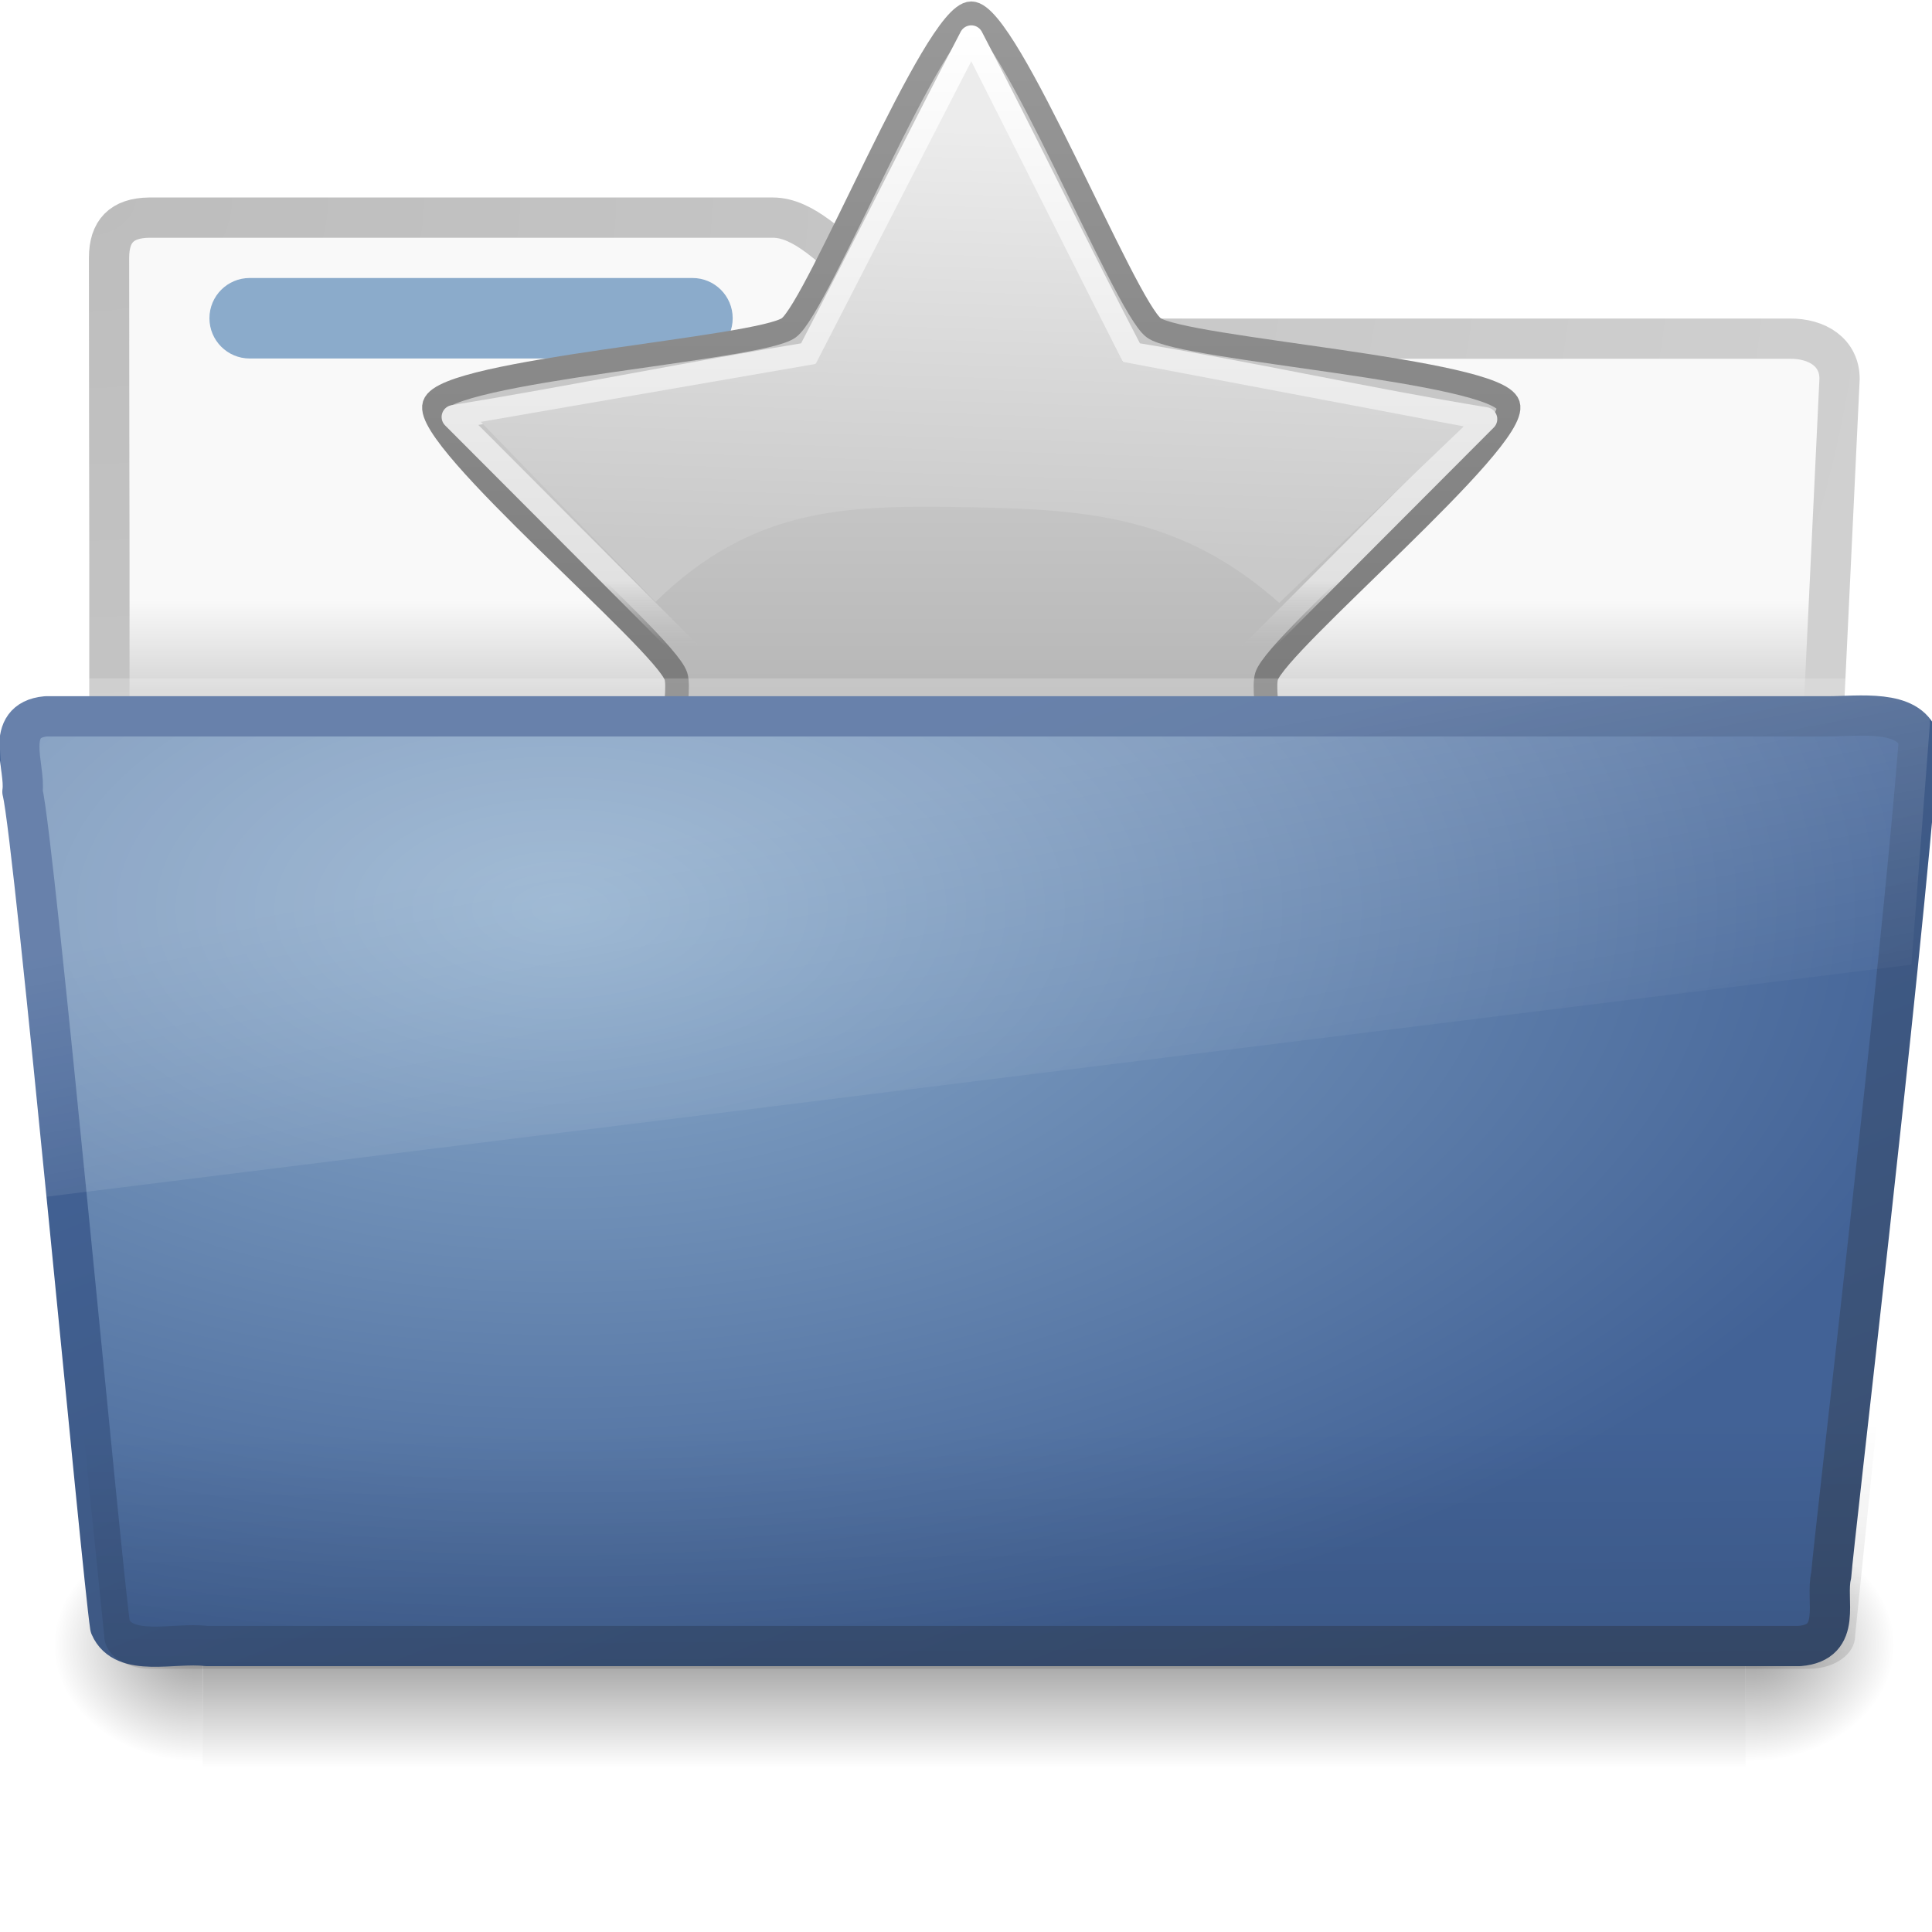
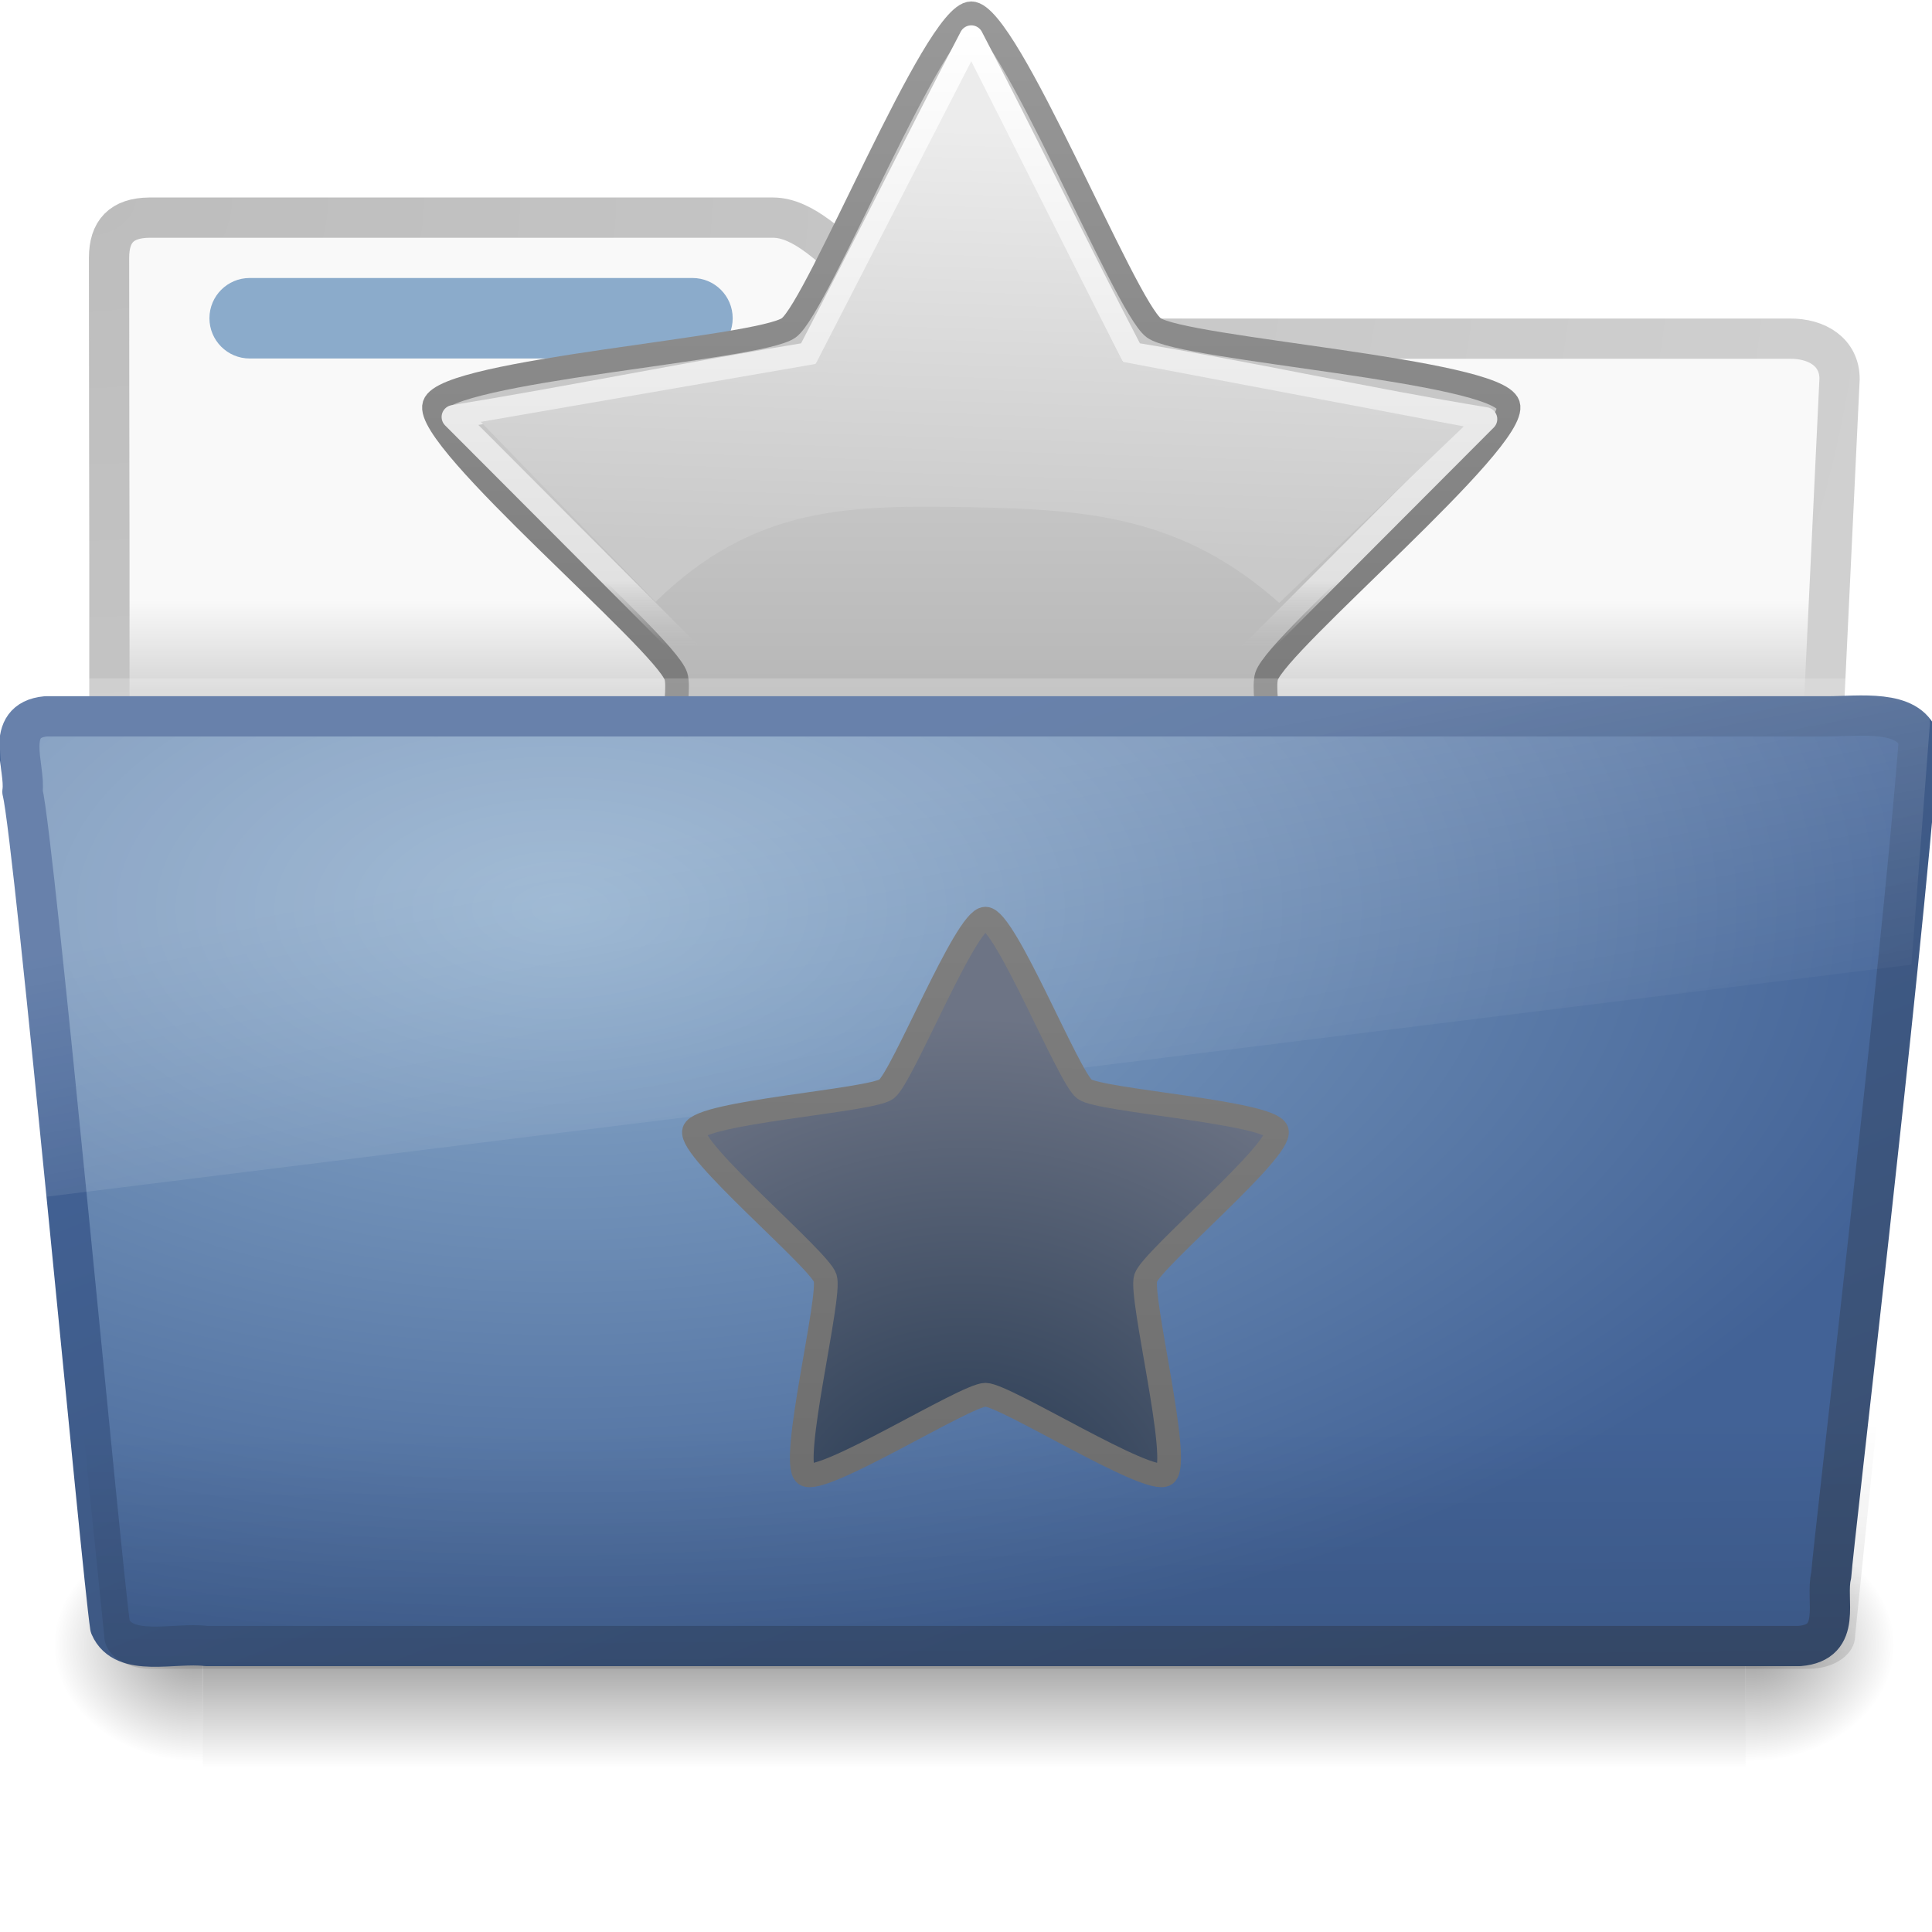
<svg xmlns="http://www.w3.org/2000/svg" xmlns:xlink="http://www.w3.org/1999/xlink" version="1.0" width="48" height="48" id="svg3823">
  <defs id="defs3825">
    <linearGradient x1="62.989" y1="18" x2="62.989" y2="21.008" id="linearGradient2831-6" xlink:href="#linearGradient6404-4" gradientUnits="userSpaceOnUse" gradientTransform="translate(-50.9409,0)" />
    <linearGradient id="linearGradient6404-4">
      <stop id="stop6406-6" style="stop-color:#f9f9f9;stop-opacity:1" offset="0" />
      <stop id="stop6408-2" style="stop-color:#c9c9c9;stop-opacity:1" offset="1" />
    </linearGradient>
    <radialGradient cx="3" cy="5.017" r="21" fx="3" fy="5.017" id="radialGradient2833-8" xlink:href="#linearGradient3484-9" gradientUnits="userSpaceOnUse" gradientTransform="matrix(-1.274898e-8,1.714292,-2.159331,-1.4599595e-8,12.80936,2.857001)" />
    <linearGradient id="linearGradient3484-9">
      <stop id="stop3486-6" style="stop-color:#bdbdbd;stop-opacity:1" offset="0" />
      <stop id="stop3488-0" style="stop-color:#d0d0d0;stop-opacity:1" offset="1" />
    </linearGradient>
    <linearGradient x1="302.857" y1="366.648" x2="302.857" y2="609.505" id="linearGradient7596-975-7" xlink:href="#linearGradient5048-585-0" gradientUnits="userSpaceOnUse" gradientTransform="matrix(0.08284024,0,0,0.03705882,-5.940829,25.41246)" />
    <linearGradient id="linearGradient5048-585-0">
      <stop id="stop2667-1" style="stop-color:black;stop-opacity:0" offset="0" />
      <stop id="stop2669-0" style="stop-color:black;stop-opacity:1" offset="0.5" />
      <stop id="stop2671-1" style="stop-color:black;stop-opacity:0" offset="1" />
    </linearGradient>
    <radialGradient cx="605.714" cy="486.648" r="117.143" fx="605.714" fy="486.648" id="radialGradient7598-526-3" xlink:href="#linearGradient5060-179-7" gradientUnits="userSpaceOnUse" gradientTransform="matrix(0.03212956,0,0,0.03705882,24.63678,25.41246)" />
    <linearGradient id="linearGradient5060-179-7">
      <stop id="stop2675-7" style="stop-color:black;stop-opacity:1" offset="0" />
      <stop id="stop2677-2" style="stop-color:black;stop-opacity:0" offset="1" />
    </linearGradient>
    <radialGradient cx="605.714" cy="486.648" r="117.143" fx="605.714" fy="486.648" id="radialGradient7600-312-6" xlink:href="#linearGradient5060-820-4" gradientUnits="userSpaceOnUse" gradientTransform="matrix(-0.03212956,0,0,0.03705882,23.36322,25.41246)" />
    <linearGradient id="linearGradient5060-820-4">
      <stop id="stop2681-5" style="stop-color:black;stop-opacity:1" offset="0" />
      <stop id="stop2683-2" style="stop-color:black;stop-opacity:0" offset="1" />
    </linearGradient>
    <radialGradient cx="7.265" cy="8.302" r="20.98" fx="7.265" fy="8.302" id="radialGradient2603-4" xlink:href="#linearGradient6087-437-184-795-110-6" gradientUnits="userSpaceOnUse" gradientTransform="matrix(0,0.9862682,-1.627164,0,-25.12704,13.60072)" />
    <linearGradient id="linearGradient6087-437-184-795-110-6">
      <stop id="stop4655-7" style="stop-color:white;stop-opacity:1" offset="0" />
      <stop id="stop4657-6" style="stop-color:white;stop-opacity:0" offset="1" />
    </linearGradient>
    <linearGradient id="linearGradient6129-963-697-142-998-0-5">
      <stop id="stop4661-3-3" style="stop-color:black;stop-opacity:0.498" offset="0" />
      <stop id="stop4663-7-9" style="stop-color:black;stop-opacity:0" offset="1" />
    </linearGradient>
    <linearGradient y2="36.658" x2="22.809" y1="49.629" x1="22.935" gradientTransform="matrix(1.144692,0,0,0.8146303,-3.133311,5.61619)" gradientUnits="userSpaceOnUse" id="linearGradient7519" xlink:href="#linearGradient6129-963-697-142-998-0-5" />
    <linearGradient id="linearGradient7012-661-145-733-759-865-745-661-970-94-2-5">
      <stop id="stop3618-9-2" style="stop-color:#8babcb;stop-opacity:1;" offset="0" />
      <stop id="stop3620-0-4" style="stop-color:#426296;stop-opacity:1;" offset="1" />
    </linearGradient>
    <linearGradient id="linearGradient3390-178-986-453-9-3">
      <stop id="stop3624-4-8" style="stop-color:#3a5073;stop-opacity:1;" offset="0" />
      <stop id="stop3626-5-6" style="stop-color:#426296;stop-opacity:1;" offset="1" />
    </linearGradient>
    <linearGradient x1="13.08" y1="20.73" x2="16.362" y2="32.979" id="linearGradient2601-8-0" xlink:href="#linearGradient8265-821-176-38-919-8-8" gradientUnits="userSpaceOnUse" gradientTransform="matrix(1.144692,0,0,0.8040948,-3.517561,5.09837)" />
    <linearGradient id="linearGradient8265-821-176-38-919-8-8">
      <stop id="stop4667-6-9" style="stop-color:white;stop-opacity:1" offset="0" />
      <stop id="stop4669-0-2" style="stop-color:white;stop-opacity:0" offset="1" />
    </linearGradient>
    <radialGradient r="24.097" fy="19.544" fx="13.857" cy="19.544" cx="13.857" gradientTransform="matrix(1.488012,0,0,0.7912602,-6.684712,7.117726)" gradientUnits="userSpaceOnUse" id="radialGradient7567" xlink:href="#linearGradient7012-661-145-733-759-865-745-661-970-94-2-5" />
    <linearGradient y2="20.981" x2="25.474" y1="45.114" x1="34.954" gradientTransform="translate(0.07773563,-3.703425)" gradientUnits="userSpaceOnUse" id="linearGradient7569" xlink:href="#linearGradient3390-178-986-453-9-3" />
    <radialGradient gradientTransform="matrix(1,0,0,0.341176,0,3.047059)" gradientUnits="userSpaceOnUse" xlink:href="#linearGradient8838-487-8" id="radialGradient2499-518-3" fy="4.625" fx="62.625" r="10.625" cy="4.625" cx="62.625" />
    <linearGradient id="linearGradient8838-487-8">
      <stop offset="0" style="stop-color:black;stop-opacity:1" id="stop2432-3" />
      <stop offset="1" style="stop-color:black;stop-opacity:0" id="stop2434-2" />
    </linearGradient>
    <linearGradient gradientUnits="userSpaceOnUse" xlink:href="#linearGradient2250-714-5" id="linearGradient2465-608-9" y2="33.41" x2="21.483" y1="21.671" x1="21.483" />
    <linearGradient id="linearGradient2250-714-5">
      <stop offset="0" style="stop-color:#c7c7c7;stop-opacity:1" id="stop2438-4" />
      <stop offset="1" style="stop-color:#a5a5a5;stop-opacity:1" id="stop2440-3" />
    </linearGradient>
    <linearGradient gradientUnits="userSpaceOnUse" xlink:href="#linearGradient3215-22-4" id="linearGradient2467-856-9" y2="9.58" x2="21.483" y1="36.346" x1="21.483" />
    <linearGradient id="linearGradient3215-22-4">
      <stop offset="0" style="stop-color:#6d6d6d;stop-opacity:1" id="stop2444-9" />
      <stop offset="1" style="stop-color:#999;stop-opacity:1" id="stop2446-5" />
    </linearGradient>
    <linearGradient gradientTransform="matrix(1.557524,0,0,1.542074,-9.493646,-12.49218)" gradientUnits="userSpaceOnUse" xlink:href="#linearGradient5178-177-7" id="linearGradient5541-370-5" y2="26.294" x2="21.483" y1="9.463" x1="21.483" />
    <linearGradient id="linearGradient5178-177-7">
      <stop offset="0" style="stop-color:white;stop-opacity:1" id="stop2450-3" />
      <stop offset="0.892" style="stop-color:#e1e1e1;stop-opacity:1" id="stop2452-9" />
      <stop offset="1" style="stop-color:#c3c3c3;stop-opacity:0" id="stop2454-0" />
    </linearGradient>
    <linearGradient gradientTransform="matrix(1.346908,0,0,1.346908,-8.325788,-6.632672)" gradientUnits="userSpaceOnUse" xlink:href="#linearGradient3230-405-2" id="linearGradient2476-945-7" y2="22.839" x2="23.673" y1="9.596" x1="24.097" />
    <linearGradient id="linearGradient3230-405-2">
      <stop offset="0" style="stop-color:#ececec;stop-opacity:1" id="stop2458-7" />
      <stop offset="1" style="stop-color:#c9c9c9;stop-opacity:1" id="stop2460-2" />
    </linearGradient>
+     <radialGradient gradientTransform="matrix(1,0,0,0.341176,0.1178473,-7.599101)" gradientUnits="userSpaceOnUse" xlink:href="#linearGradient8838-487-8-9" id="radialGradient2499-518-3-8" fy="4.625" fx="62.625" r="10.625" cy="4.625" cx="62.625" />
+     <linearGradient id="linearGradient8838-487-8-9">
+       <stop offset="0" style="stop-color:black;stop-opacity:1" id="stop2432-3-6" />
+       <stop offset="1" style="stop-color:black;stop-opacity:0" id="stop2434-2-7" />
+     </linearGradient>
+     <linearGradient gradientTransform="translate(0.153468,-16.47312)" gradientUnits="userSpaceOnUse" xlink:href="#linearGradient2250-714-5-3" id="linearGradient2465-608-9-7" y2="48.624" x2="21.33" y1="28.866" x1="21.33" />
+     <linearGradient id="linearGradient2250-714-5-3">
+       <stop offset="0" style="stop-color:#23364f;stop-opacity:1;" id="stop2438-4-7" />
+       <stop offset="1" style="stop-color:#6d7485;stop-opacity:1;" id="stop2440-3-1" />
+     </linearGradient>
+     <linearGradient gradientTransform="matrix(1.650881,0,0,1.656831,-11.21314,-42.33894)" gradientUnits="userSpaceOnUse" xlink:href="#linearGradient3215-22-4-2" id="linearGradient2467-856-9-2" y2="9.58" x2="21.483" y1="48.624" x1="21.33" />
+     <linearGradient id="linearGradient3215-22-4-2">
+       <stop offset="0" style="stop-color:#6d6d6d;stop-opacity:1" id="stop2444-9-1" />
+       <stop offset="1" style="stop-color:#999;stop-opacity:1" id="stop2446-5-5" />
+     </linearGradient>
+     <linearGradient gradientTransform="matrix(1.557524,0,0,1.542074,-9.240289,-39.78536)" gradientUnits="userSpaceOnUse" xlink:href="#linearGradient5178-177-7-9" id="linearGradient5541-370-5-0" y2="26.294" x2="21.483" y1="9.463" x1="21.483" />
+     <linearGradient id="linearGradient5178-177-7-9">
+       <stop offset="0" style="stop-color:white;stop-opacity:1" id="stop2450-3-0" />
+       <stop offset="0.892" style="stop-color:#e1e1e1;stop-opacity:1" id="stop2452-9-4" />
+       <stop offset="1" style="stop-color:#c3c3c3;stop-opacity:0" id="stop2454-0-0" />
+     </linearGradient>
+     <linearGradient gradientTransform="matrix(1.346908,0,0,1.346908,-8.072432,-33.92585)" gradientUnits="userSpaceOnUse" xlink:href="#linearGradient3230-405-2-3" id="linearGradient2476-945-7-1" y2="41.693" x2="23.843" y1="27.788" x1="23.843" />
+     <linearGradient id="linearGradient3230-405-2-3">
+       <stop offset="0" style="stop-color:#ececec;stop-opacity:1" id="stop2458-7-7" />
+       <stop offset="1" style="stop-color:#c9c9c9;stop-opacity:1" id="stop2460-2-4" />
+     </linearGradient>
+     <radialGradient xlink:href="#linearGradient2250-714-5-3" id="radialGradient4034" cx="21.483" cy="32.602" fx="21.483" fy="32.602" r="13.931" gradientTransform="matrix(1.650881,0,0,1.579229,-11.46649,-13.26378)" gradientUnits="userSpaceOnUse" />
+     <radialGradient xlink:href="#linearGradient8838-487-8-9" id="radialGradient4045" gradientUnits="userSpaceOnUse" gradientTransform="matrix(1,0,0,0.341176,0.1178473,-7.599101)" cx="62.625" cy="4.625" fx="62.625" fy="4.625" r="10.625" />
+     <radialGradient xlink:href="#linearGradient2250-714-5-3" id="radialGradient4047" gradientUnits="userSpaceOnUse" gradientTransform="matrix(1.650881,0,0,1.579229,-11.46649,-13.26378)" cx="21.483" cy="32.602" fx="21.483" fy="32.602" r="13.931" />
+     <linearGradient xlink:href="#linearGradient3215-22-4-2" id="linearGradient4049" gradientUnits="userSpaceOnUse" gradientTransform="matrix(1.650881,0,0,1.656831,-11.21314,-42.33894)" x1="21.33" y1="48.624" x2="21.483" y2="9.58" />
+     <linearGradient xlink:href="#linearGradient5178-177-7-9" id="linearGradient4051" gradientUnits="userSpaceOnUse" gradientTransform="matrix(1.557524,0,0,1.542074,-9.240289,-39.78536)" x1="21.483" y1="9.463" x2="21.483" y2="26.294" />
+     <radialGradient xlink:href="#linearGradient8838-487-8-9" id="radialGradient4060" gradientUnits="userSpaceOnUse" gradientTransform="matrix(1,0,0,0.341176,0.1178473,-7.599101)" cx="62.625" cy="4.625" fx="62.625" fy="4.625" r="10.625" />
+     <radialGradient xlink:href="#linearGradient2250-714-5-3" id="radialGradient4062" gradientUnits="userSpaceOnUse" gradientTransform="matrix(1.650881,0,0,1.579229,-11.46649,-13.26378)" cx="21.483" cy="32.602" fx="21.483" fy="32.602" r="13.931" />
+     <linearGradient xlink:href="#linearGradient3215-22-4-2" id="linearGradient4064" gradientUnits="userSpaceOnUse" gradientTransform="matrix(1.650881,0,0,1.656831,-11.21314,-42.33894)" x1="21.33" y1="48.624" x2="21.483" y2="9.58" />
+     <linearGradient xlink:href="#linearGradient5178-177-7-9" id="linearGradient4066" gradientUnits="userSpaceOnUse" gradientTransform="matrix(1.557524,0,0,1.542074,-9.240289,-39.78536)" x1="21.483" y1="9.463" x2="21.483" y2="26.294" />
+     <linearGradient xlink:href="#linearGradient5178-177-7-9" id="linearGradient4072" gradientUnits="userSpaceOnUse" gradientTransform="matrix(0.9239549,0,0,0.9147894,4.262097,-7.967342)" x1="21.483" y1="9.463" x2="21.483" y2="26.294" />
+     <radialGradient xlink:href="#linearGradient2250-714-5-3" id="radialGradient4075" gradientUnits="userSpaceOnUse" gradientTransform="matrix(0.9793361,0,0,0.9368306,2.941467,7.765798)" cx="21.483" cy="32.602" fx="21.483" fy="32.602" r="13.931" />
+     <linearGradient xlink:href="#linearGradient3215-22-4-2" id="linearGradient4077" gradientUnits="userSpaceOnUse" gradientTransform="matrix(0.9793361,0,0,0.9828659,3.091763,-9.482178)" x1="21.33" y1="48.624" x2="21.483" y2="9.58" />
+     <radialGradient xlink:href="#linearGradient8838-487-8-9" id="radialGradient4080" gradientUnits="userSpaceOnUse" gradientTransform="matrix(1.275348,0,0,0.5188665,-55.73745,20.00512)" cx="62.625" cy="4.625" fx="62.625" fy="4.625" r="10.625" />
  </defs>
  <g id="layer2" style="display:inline">
    <g transform="translate(0.2033901,-3.093221)" id="layer1">
      <path d="m 3.506,8.5 c -0.69,0.008 -1,0.342 -1,1 0,5.514 0.026,9.74 -0.006,14.75 C 3.935,24.25 45,24.593 45,23 l 0.5,-10.493 c 0,-0.658 -0.554,-1.008 -1.244,-1 l -20.256,0 c -2.047,0 -3.499,-3.007 -5,-3.007 l -15.494,0 z" id="path3468" style="fill:url(#linearGradient2831-6);fill-opacity:1;stroke:url(#radialGradient2833-8);stroke-width:1;stroke-linecap:round;stroke-linejoin:round;stroke-miterlimit:4;stroke-opacity:1;stroke-dasharray:none;display:inline" />
      <g transform="matrix(0.9583333,0,0,0.6666667,1.000001,15)" id="g7591" style="opacity:0.4">
        <rect width="40" height="9" x="4" y="39" id="rect4173" style="fill:url(#linearGradient7596-975-7);fill-opacity:1;fill-rule:nonzero;stroke:none;stroke-width:1;marker:none;visibility:visible;display:inline;overflow:visible" />
        <path d="m 44,39 c 0,0 0,9 0,9 1.655,0.017 4,-2.016 4,-4.5 0,-2.484 -1.846,-4.499 -4,-4.499 z" id="path5058" style="fill:url(#radialGradient7598-526-3);fill-opacity:1;fill-rule:nonzero;stroke:none;stroke-width:1;marker:none;visibility:visible;display:inline;overflow:visible" />
        <path d="m 4,39 c 0,0 0,9 0,9 C 2.345,48.017 0,45.983 0,43.499 0,41.015 1.846,39 4,39 z" id="path5018" style="fill:url(#radialGradient7600-312-6);fill-opacity:1;fill-rule:nonzero;stroke:none;stroke-width:1;marker:none;visibility:visible;display:inline;overflow:visible" />
      </g>
      <rect width="13" height="2" rx="1" ry="1" x="5" y="10" id="rect3562" style="fill:#8babcb;fill-opacity:1;fill-rule:nonzero;stroke:none;stroke-width:1;marker:none;visibility:visible;display:block;overflow:visible;enable-background:accumulate" />
      <g transform="translate(51.50214,1.222653)" id="g2629">
        <path d="m -4.999,21.163 c -13.531,0 -31.469,0 -45,0 0.22,0.893 1.927,19.69 2.23,21.162" id="path2544" style="opacity:0.4;fill:none;stroke:url(#radialGradient2603-4);stroke-width:1;stroke-linecap:round;stroke-linejoin:round;stroke-miterlimit:4;stroke-opacity:1;stroke-dasharray:none" />
      </g>
    </g>
  </g>
  <g id="layer6">
    <g id="layer1-8" transform="matrix(0.5932203,0,0,0.5932203,9.89392,-0.5567274)">
      <path style="opacity:0.3;fill:url(#radialGradient2499-518-3);fill-opacity:1;fill-rule:evenodd;stroke:none;stroke-width:1;marker:none;visibility:visible;display:inline;overflow:visible" id="path8836" transform="matrix(2.149872,0,0,2.563664,-110.6357,26.84977)" d="m 73.25,4.625 a 10.625,3.625 0 1 1 -21.25,0 10.625,3.625 0 1 1 21.25,0 z" />
      <path style="fill:url(#linearGradient2465-608-9);fill-opacity:1;fill-rule:nonzero;stroke:url(#linearGradient2467-856-9);stroke-width:0.6;stroke-linecap:butt;stroke-linejoin:round;stroke-miterlimit:4;stroke-opacity:1;stroke-dasharray:none;stroke-dashoffset:0;marker:none;visibility:visible;display:inline;overflow:visible" id="path1307" transform="matrix(1.650881,0,0,1.656831,-11.46649,-15.04576)" d="m 21.483,9.984 c 0.92,0 3.886,7.409 4.63,7.95 0.744,0.541 8.707,1.072 8.992,1.947 0.284,0.875 -5.846,5.985 -6.13,6.86 -0.284,0.875 1.671,8.612 0.927,9.153 -0.744,0.541 -7.499,-3.71 -8.419,-3.71 -0.92,0 -7.674,4.251 -8.419,3.71 -0.744,-0.541 1.211,-8.278 0.927,-9.153 -0.284,-0.875 -6.414,-5.985 -6.13,-6.86 0.284,-0.875 8.247,-1.406 8.992,-1.947 0.744,-0.541 3.71,-7.95 4.63,-7.95 z" />
      <path style="fill:none;stroke:url(#linearGradient5541-370-5);stroke-width:1;stroke-linecap:butt;stroke-linejoin:round;stroke-miterlimit:4;stroke-opacity:1;stroke-dasharray:none;stroke-dashoffset:0;marker:none;visibility:visible;display:inline;overflow:visible" id="path1309" d="m 24,2.5 c 2.256,4.317 4.478,8.952 6.734,13.27 4.844,0.79 9.951,1.931 14.795,2.721 -3.45,3.458 -6.9,6.916 -10.35,10.374 0.738,4.805 1.213,9.26 1.951,14.065 C 32.743,40.749 28.355,38.569 23.967,36.389 19.579,38.569 15.192,40.749 10.804,42.929 11.542,38.124 11.929,33.582 12.667,28.776 9.217,25.318 5.767,21.86 2.317,18.402 7.161,17.613 12.356,16.559 17.2,15.77 19.456,11.452 21.744,6.817 24,2.5 z" />
      <path style="fill:url(#linearGradient2476-945-7);fill-opacity:1;fill-rule:nonzero;stroke:none;stroke-width:1;marker:none;visibility:visible;display:inline;overflow:visible" id="path1322" d="M 24,3.502 17.483,16.18 3.457,18.607 10.777,26.145 C 14.937,22.074 18.959,22.097 24,22.182 c 5.041,0.085 8.897,0.455 12.898,4.005 L 44.627,18.797 30.345,16.092 24,3.502 z" />
      <path style="fill:none;stroke:#b7b7b7;stroke-width:1;stroke-linecap:butt;stroke-linejoin:miter;stroke-miterlimit:4;stroke-opacity:1;stroke-dasharray:none;display:inline" id="path11014" d="m 36.458,42.855 c 0,0 -4.318,-3.743 -10.076,-4.894" />
      <path style="fill:none;stroke:#b7b7b7;stroke-width:1;stroke-linecap:butt;stroke-linejoin:miter;stroke-miterlimit:4;stroke-opacity:1;stroke-dasharray:none;display:inline" id="path11985" d="m 11.176,42.855 c 0,0 4.318,-3.743 10.076,-4.894" />
    </g>
  </g>
  <g id="layer5" style="display:inline">
    <path d="m 1.143,17.797 c -1.073,0.101 -0.499,1.279 -0.585,1.866 0.3,1.217 1.976,19.434 2.179,20.747 0.342,0.788 1.594,0.385 2.388,0.485 13.194,0 26.387,0 39.581,0 1.089,-0.087 0.636,-1.149 0.79,-1.757 0.062,-0.885 1.707,-14.74 2.179,-20.747 -0.251,-0.779 -1.488,-0.594 -2.263,-0.594 -14.089,0 -30.18,0 -44.269,0 z" id="path7314" style="fill:url(#radialGradient7567);fill-opacity:1;stroke:url(#linearGradient7569);stroke-width:1;stroke-linecap:round;stroke-linejoin:round;stroke-miterlimit:4;stroke-opacity:1;stroke-dashoffset:0;display:inline" />
    <path d="m 1.007,16.855 45.897,0 c 0.634,0 1.045,0.664 1.045,1.109 l -0.46,6.003 L 0.646,29.796 -0.038,17.964 c 0,-0.445 0.411,-1.109 1.045,-1.109 z" id="path8263" style="opacity:0.2;fill:url(#linearGradient2601-8-0);fill-opacity:1;stroke:none;display:inline" />
  </g>
  <g id="layer4" style="display:inline">
    <path d="m 1.391,17.836 45.897,3.3e-4 c 0.634,0 1.045,0.363 1.045,0.814 l -2.244,21.995 c 0,0.451 -0.511,0.815 -1.145,0.815 l -41.209,0 c -0.634,0 -1.145,-0.363 -1.145,-0.815 L 0.346,18.65 c 0,-0.451 0.411,-0.815 1.045,-0.815 z" id="path2541" style="opacity:0.4;fill:url(#linearGradient7519);fill-opacity:1;stroke:none" />
+     <path d="m 24.484,22.824 c 0.489,0 2.065,3.947 2.46,4.236 0.395,0.288 4.626,0.571 4.777,1.037 0.151,0.466 -3.106,3.189 -3.257,3.655 -0.151,0.466 0.888,4.589 0.492,4.877 -0.395,0.288 -3.984,-1.977 -4.473,-1.977 -0.489,0 -4.078,2.265 -4.473,1.977 -0.395,-0.288 0.643,-4.411 0.492,-4.877 -0.151,-0.466 -3.408,-3.189 -3.257,-3.655 0.151,-0.466 4.382,-0.749 4.777,-1.037 0.395,-0.288 1.971,-4.236 2.46,-4.236 z" id="path1307-3" style="fill:url(#radialGradient4075);fill-opacity:1;fill-rule:nonzero;stroke:url(#linearGradient4077);stroke-width:0.589;stroke-linecap:butt;stroke-linejoin:round;stroke-miterlimit:4;stroke-opacity:1;stroke-dasharray:none;stroke-dashoffset:0;marker:none;visibility:visible;display:inline;overflow:visible" />
  </g>
  <g id="layer3" />
</svg>
